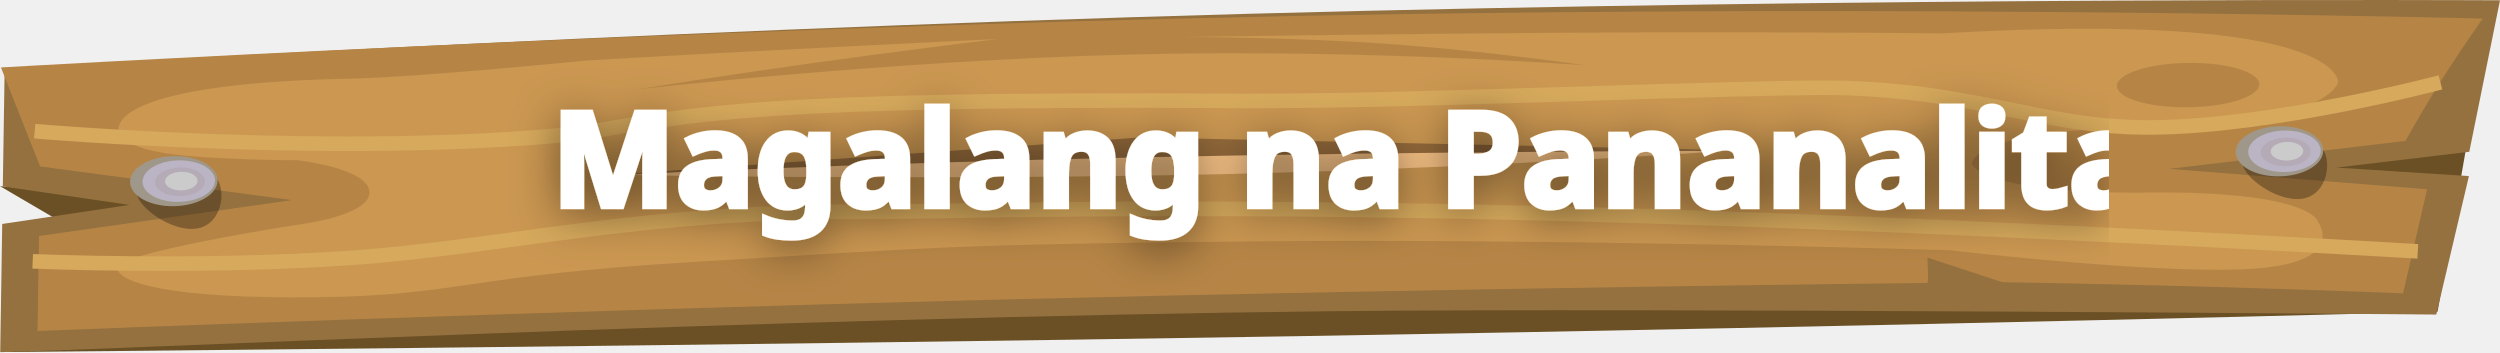
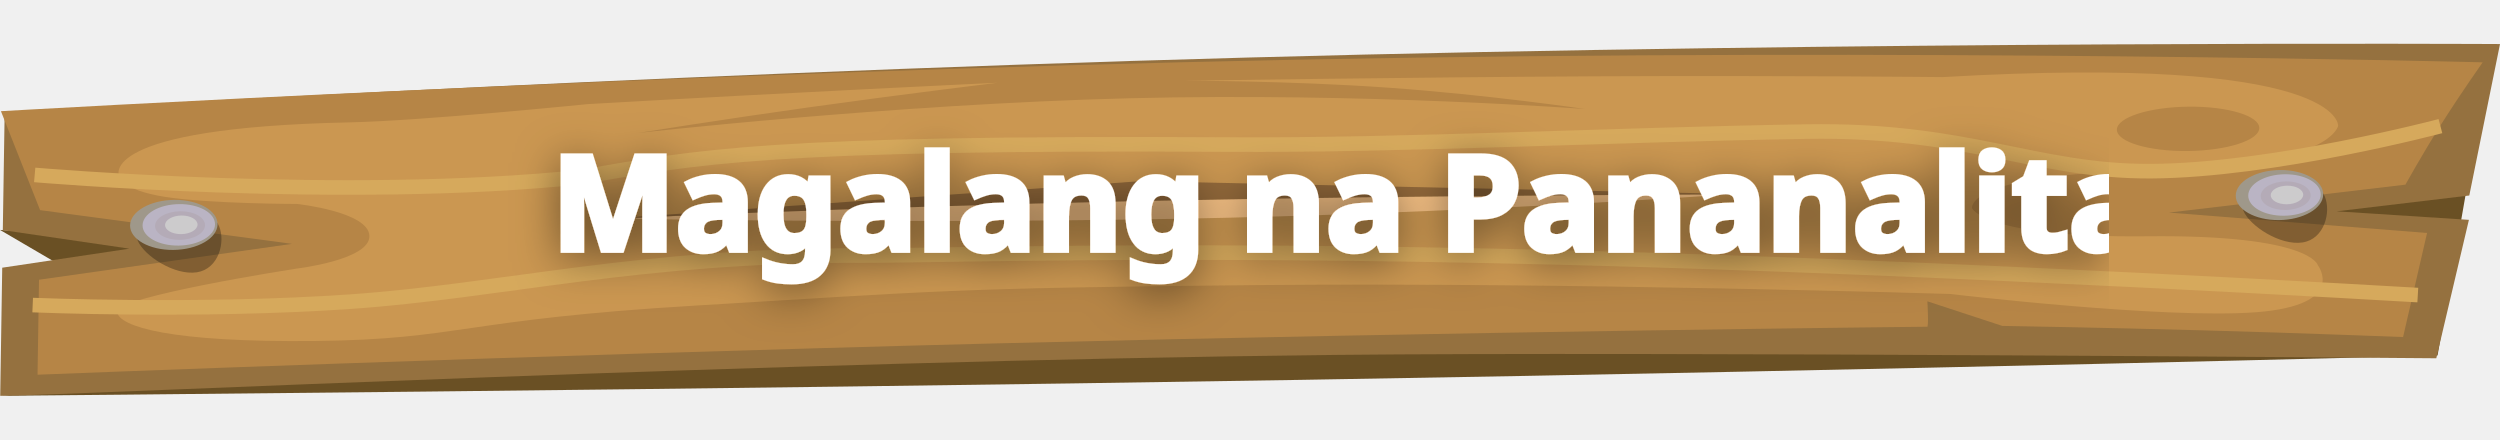
- <svg xmlns="http://www.w3.org/2000/svg" width="857.403" height="120.746" viewBox="0 0 857.403 120.746">
+ <svg xmlns="http://www.w3.org/2000/svg" width="857.403" height="150.746" viewBox="0 0 857.403 120.746">
  <defs>
    <filter id="Magalang_na_Pananalita" x="164.04" y="0.23" width="559" height="109" filterUnits="userSpaceOnUse">
      <feOffset dy="3" input="SourceAlpha" />
      <feGaussianBlur stdDeviation="7.5" result="blur" />
      <feFlood flood-opacity="0.502" />
      <feComposite operator="in" in2="blur" />
      <feComposite in="SourceGraphic" />
    </filter>
  </defs>
  <g id="Magalang" transform="translate(856.878 117.345) rotate(-180)">
    <path id="Path_655" data-name="Path 655" d="M846.5-3.36S609.325-1.35,400.351,2.11,10.595,10.478,10.595,10.478L-.327,73.082Z" transform="translate(10.295 -0.041)" fill="#6a5024" />
    <path id="Path_654" data-name="Path 654" d="M64.754,12,43.949-.174-.032,7.192Z" transform="translate(792.124 41.492)" fill="#6a5024" />
    <path id="base" d="M855.282,93.847S643,106.76,429.048,112.608-.525,117.239-.525,117.239L10.006,65.295l45.548-5.428L10.136,56.948,21.326,9.47s269.548,2.317,377.782,1.151C593.428,8.525,828.123-3.092,856.8-3.4l-.685,43.936-43.6,6.529,43.4,6.349Z" transform="translate(0 0)" fill="#95713f" />
    <path id="Path_647" data-name="Path 647" d="M850.668,87.049,837.237,53.11,750.863,41.544l86.746-12.3.507-32.574S671.189,3.3,509.187,7.415s-319.079,5.712-319.079,5.712c-.684-.75-.136,8.712-.136,8.712l-25.694-8.433S129.56,12.833,95.2,11.878,26.83,9.585,26.83,9.585L18.6,45.273l88.539,7L26.015,61.856s-5.567,10.1-12.186,20.582S-.465,103.8-.465,103.8s192.743,5.118,405.527.93S850.668,87.049,850.668,87.049Z" transform="translate(5.888 7.166)" fill="#b68546" />
    <path id="Path_648" data-name="Path 648" d="M760.73,53.787s8.255,16.609-79.074,18.448c-24.893.524-81.581,6.257-81.581,6.257-71.026,4.084-140.541,7.324-140.541,7.324s32.837-3.983,63.648-8.288,59.586-8.933,59.586-8.933-87.013,9.845-168.239,11.9S257.859,76.8,257.859,76.8s33.286,4.911,67.648,7.338,69.8,2.368,69.8,2.368-76.485,1.213-141.474,1.525-118.476-.274-118.476-.274C-1.952,95.738-.318,71.071-.318,71.071S1.989,56.48,64.777,55.579s60.479-12.753,60.479-12.753-4-10.265-60.13-9.66-58.465-9.9-58.465-9.9S-3.83,9.6,27.7,7.128,132.782,13.39,132.782,13.39,262.551,17.425,370,16.435s111.76-2.213,192.589-7.006S643.6-2.2,693.319-2.737s67.5,4.874,68.136,10.022S700,22.065,700,22.065s-25.4,2.963-25.12,11.251,24.774,10.938,24.774,10.938,30.006.042,45.277,2.425S760.73,53.787,760.73,53.787Z" transform="translate(55.302 18.142)" fill="#cb9751" />
    <path id="Path_650" data-name="Path 650" d="M379.4-.284s-90.508-1.75-187.92-.04S-.037,8.161-.037,8.161l201.15,1.5Z" transform="translate(262.527 57.616)" fill="#f7c285" />
    <path id="Path_649" data-name="Path 649" d="M393.773-1.563S308.858,2.477,210.4,4.579-.031,6.848-.031,6.848L210.3,11.4Z" transform="translate(255.369 58.817)" fill="#946a3b" />
    <path id="Path_738" data-name="Path 738" d="M24.5-.1C37.993-.239,48.875,3.049,48.81,7.249S37.759,14.97,24.271,15.114-.1,11.97-.035,7.77,11.016.048,24.5-.1Z" transform="translate(82.065 80.649)" fill="#b68546" />
    <path id="Path_651" data-name="Path 651" d="M818-2.262S760.766-4.684,708.972-1.087s-99.535,16.142-175.4,15.8C510.2,14.6,429.055,17.455,294.652,14.08S-.005,1.163-.005,1.163" transform="translate(27.671 29.981)" fill="none" stroke="#d6a95c" stroke-width="5" />
    <path id="Path_652" data-name="Path 652" d="M824.989,1.466S718.46-7.712,637.649.733C597.363,7.647,574.531,12.775,414.8,11.875c-58.94-.332-130,3.347-197.466,4.46-55.753.92-78.46-13.821-118.253-13.582C57.2,3-.082,18.207-.082,18.207" transform="translate(19.991 70.885)" fill="none" stroke="#d6a95c" stroke-width="5" />
    <g id="turnilyo" transform="translate(778.012 35.387)">
      <path id="Path_653" data-name="Path 653" d="M13.372.318c7.649.709,14.243,4.161,15.119,9.771S24.912,24.247,17.263,23.538,1.1,13.733.223,8.122C-.274,4.941,10.06.012,13.372.318Z" transform="translate(33.802 22.23) rotate(166)" opacity="0.29" />
      <path id="Path_739" data-name="Path 739" d="M15.09-.059c8.283-.088,14.938,3.684,14.865,8.425S23.11,17.022,14.827,17.11-.111,13.427-.039,8.685,6.808.029,15.09-.059Z" transform="translate(4.3 11.299)" fill="#9f988a" />
      <path id="Path_740" data-name="Path 740" d="M12.5-.049C19.366-.122,24.881,3,24.82,6.931S19.148,14.1,12.285,14.177-.092,11.125-.032,7.2,5.641.024,12.5-.049Z" transform="translate(5.15 12.779)" fill="#bab4c4" />
      <path id="Path_741" data-name="Path 741" d="M8.623-.034c4.733-.05,8.536,2.1,8.495,4.814s-3.912,4.946-8.645,5S-.064,7.672-.022,4.963,3.89.017,8.623-.034Z" transform="translate(8.572 14.731)" fill="#b4abb7" />
      <path id="Path_742" data-name="Path 742" d="M5.6-.022c3.076-.033,5.548,1.368,5.521,3.129S8.584,6.322,5.507,6.355-.041,4.987-.014,3.226,2.529.011,5.6-.022Z" transform="translate(11.132 16.686)" fill="#cccbcc" />
    </g>
    <g id="turnilyo-2" data-name="turnilyo" transform="translate(55.849 45.625)">
      <path id="Path_653-2" data-name="Path 653" d="M13.372.318c7.649.709,14.243,4.161,15.119,9.771S24.912,24.247,17.263,23.538,1.1,13.733.223,8.122C-.274,4.941,10.06.012,13.372.318Z" transform="translate(33.802 22.23) rotate(166)" opacity="0.29" />
      <path id="Path_743" data-name="Path 743" d="M15.09-.059c8.283-.088,14.938,3.684,14.865,8.425S23.11,17.022,14.827,17.11-.111,13.427-.039,8.685,6.808.029,15.09-.059Z" transform="translate(4.3 11.299)" fill="#9f988a" />
      <path id="Path_744" data-name="Path 744" d="M12.5-.049C19.366-.122,24.881,3,24.82,6.931S19.148,14.1,12.285,14.177-.092,11.125-.032,7.2,5.641.024,12.5-.049Z" transform="translate(5.15 12.779)" fill="#bab4c4" />
      <path id="Path_745" data-name="Path 745" d="M8.623-.034c4.733-.05,8.536,2.1,8.495,4.814s-3.912,4.946-8.645,5S-.064,7.672-.022,4.963,3.89.017,8.623-.034Z" transform="translate(8.572 14.731)" fill="#b4abb7" />
      <path id="Path_746" data-name="Path 746" d="M5.6-.022c3.076-.033,5.548,1.368,5.521,3.129S8.584,6.322,5.507,6.355-.041,4.987-.014,3.226,2.529.011,5.6-.022Z" transform="translate(11.132 16.686)" fill="#cccbcc" />
    </g>
    <g transform="matrix(-1, 0, 0, -1, 856.88, 117.34)" filter="url(#Magalang_na_Pananalita)">
      <text id="Magalang_na_Pananalita-2" data-name="Magalang na Pananalita" transform="translate(443.54 70.73)" fill="#fff" stroke="#fff" stroke-width="2" font-size="45" font-family="SegoeUI-Bold, Segoe UI" font-weight="700">
        <tspan x="-254.312" y="0">Magalang na Pananalita</tspan>
      </text>
    </g>
  </g>
</svg>
